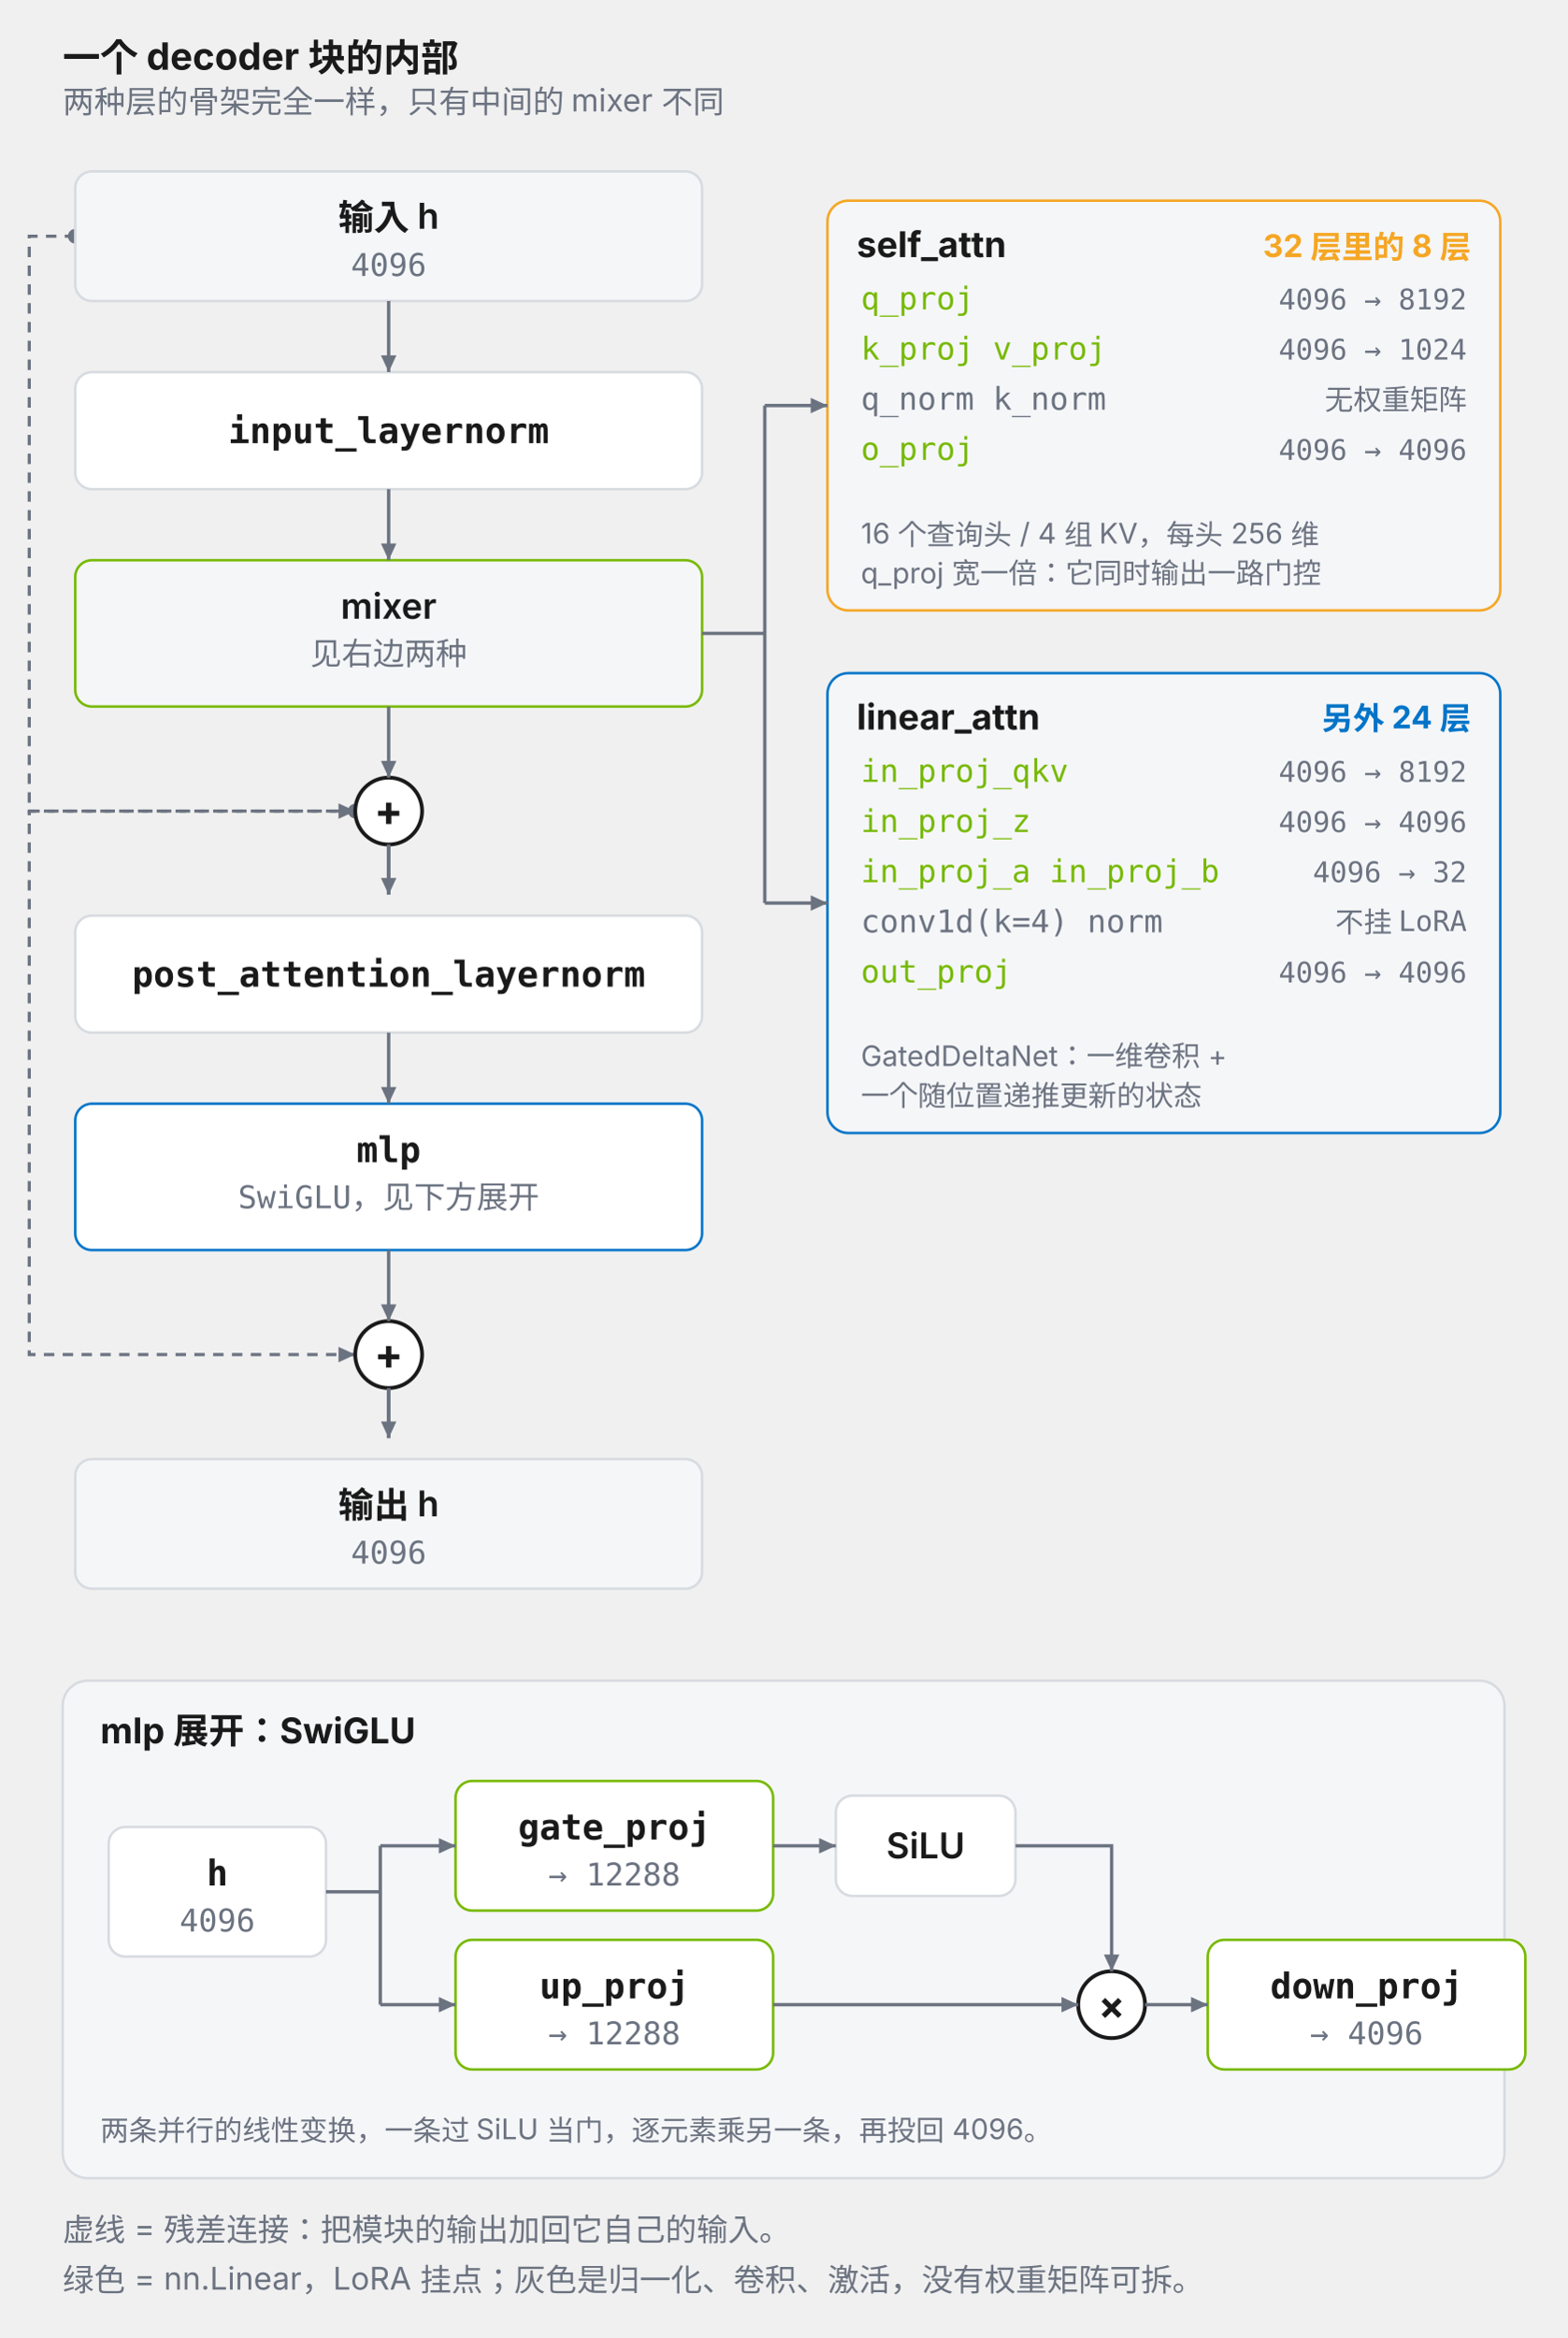
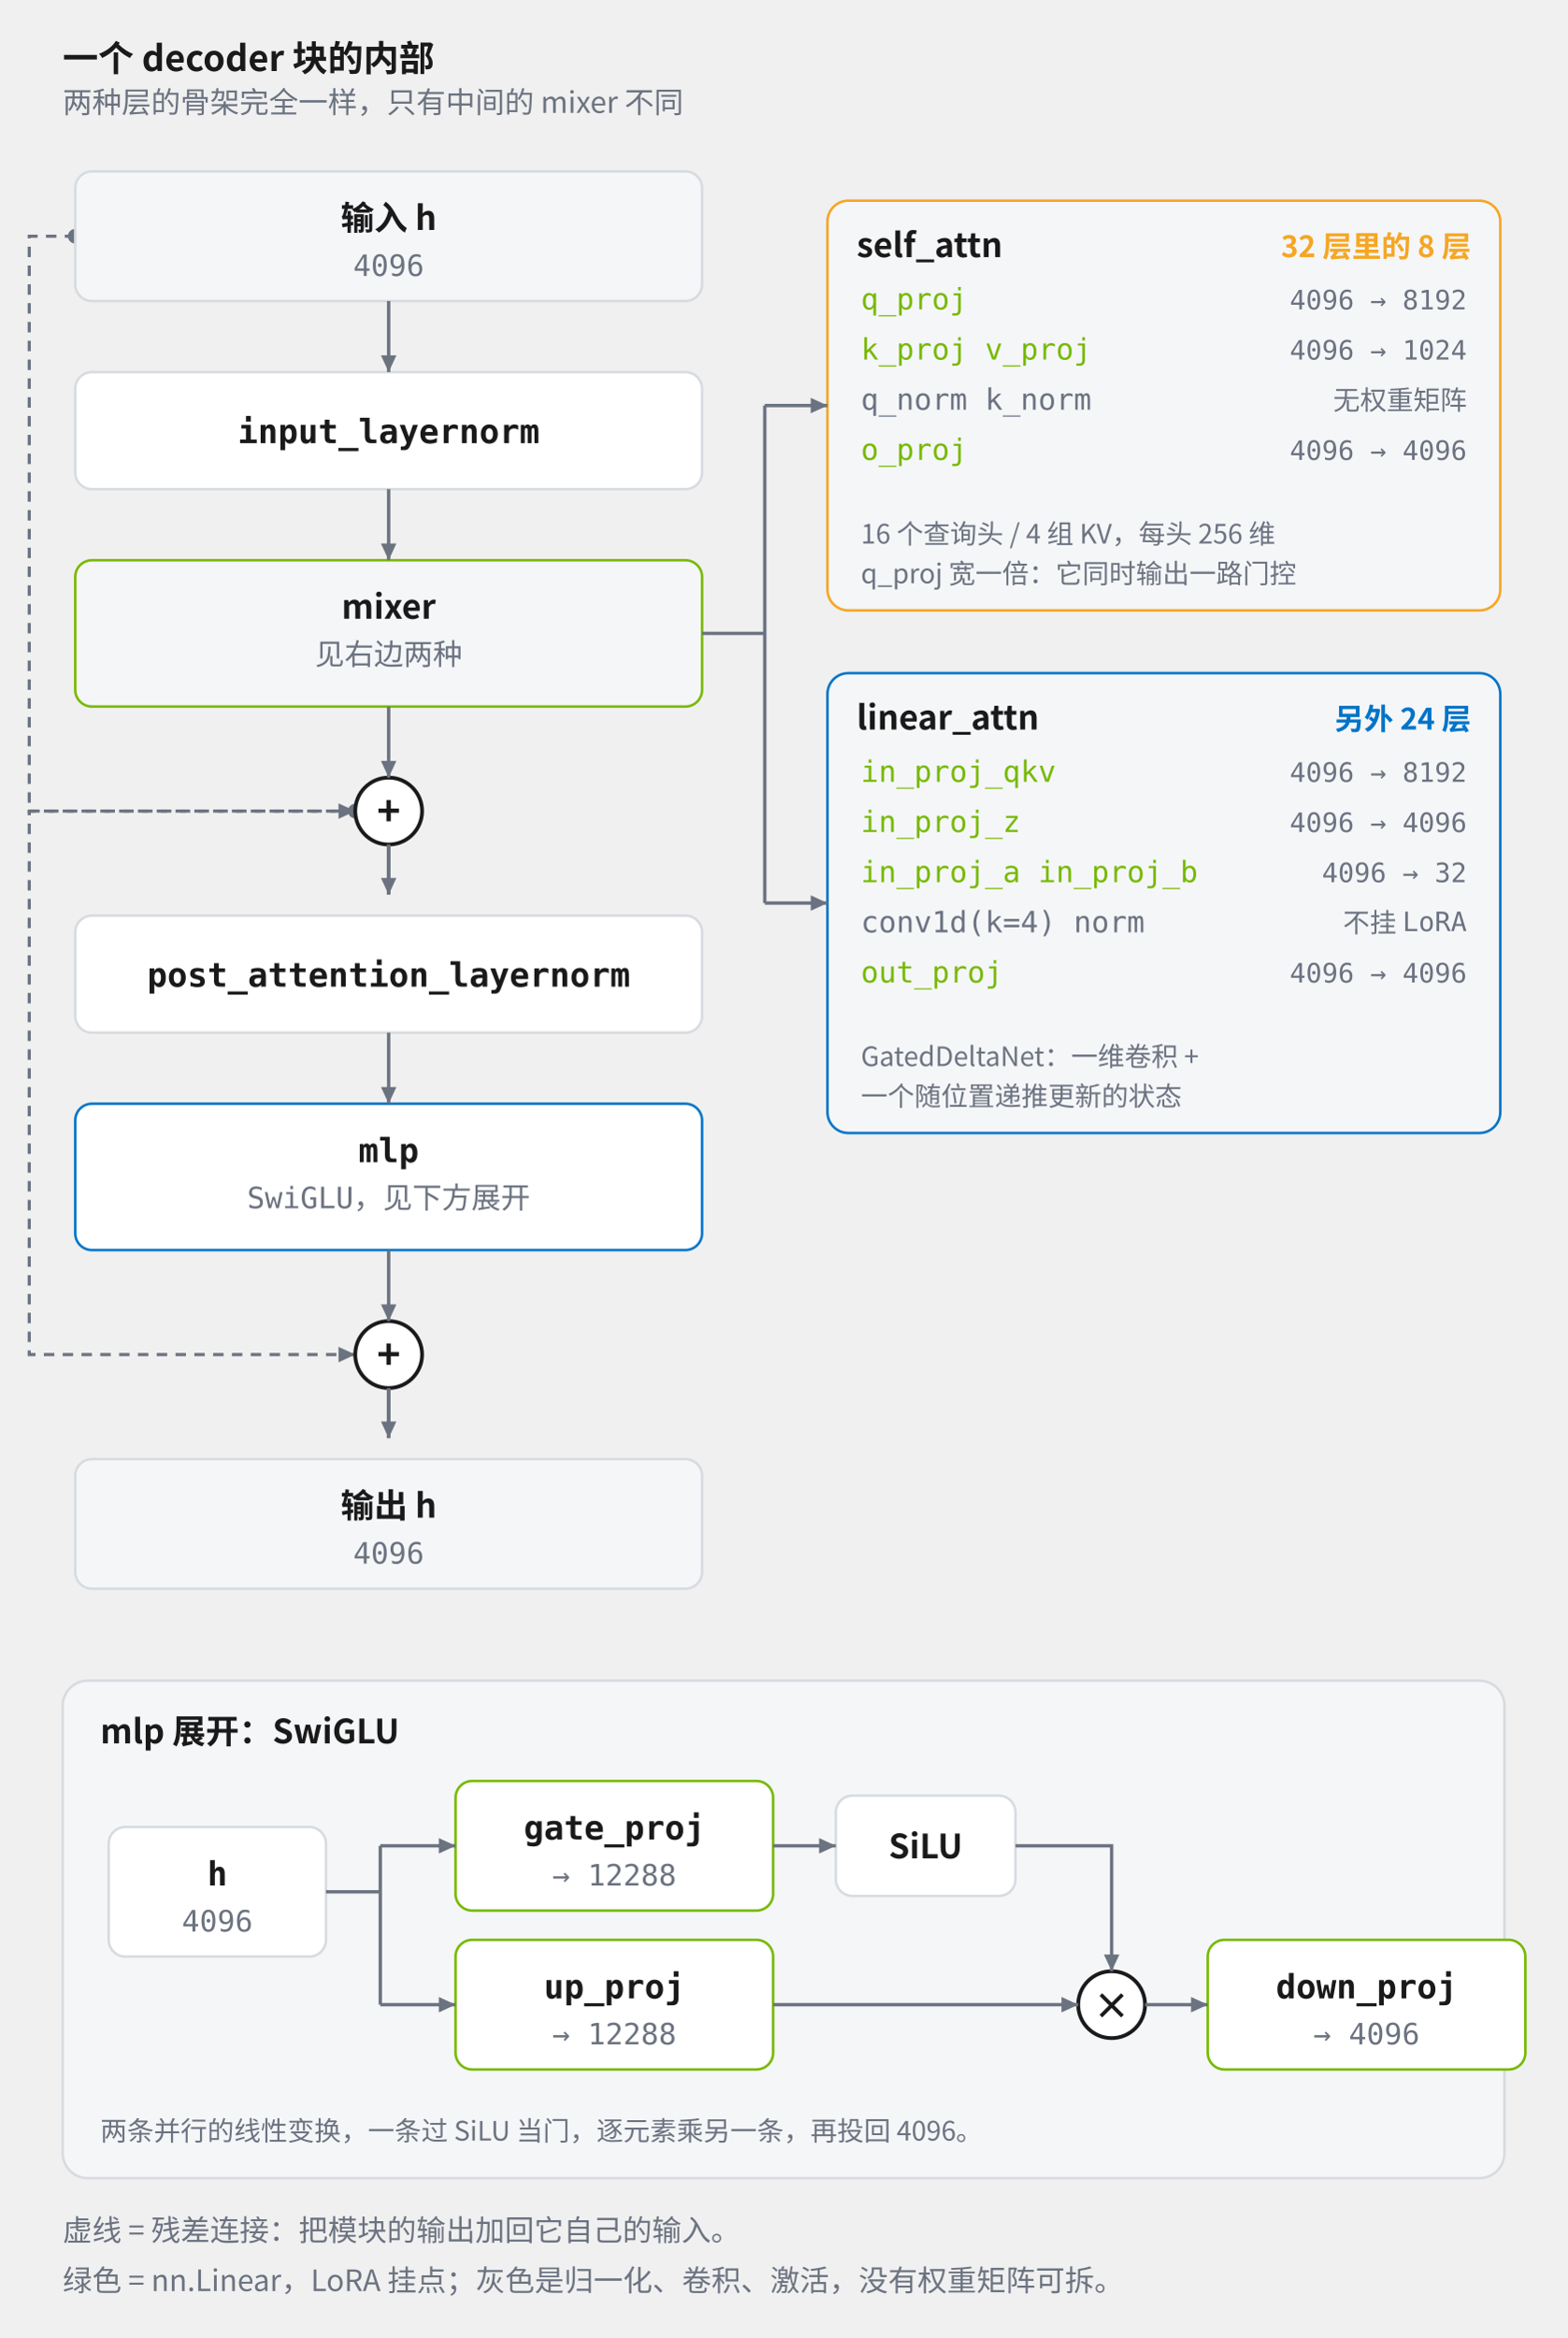
<svg xmlns="http://www.w3.org/2000/svg" viewBox="0 0 750 1118" width="750" height="1118" role="img" aria-label="一个 decoder 块：输入先归一化再过 mixer，结果加回输入；再归一化过 SwiGLU 前馈网络，再加回一次。8 层用 self_attn，24 层用 linear_attn">
-   <style>.m{font-family:"JetBrains Mono","SF Mono",Menlo,Consolas,monospace}.s{font-family:-apple-system,BlinkMacSystemFont,"Segoe UI","PingFang SC","Noto Sans SC",sans-serif}</style>
+   <style>.t2t-m{font-family:"JetBrains Mono Variable","JetBrains Mono","SF Mono",Menlo,Consolas,monospace}.t2t-s{font-family:"Noto Sans CJK SC","Noto Sans SC Variable","Noto Sans SC","Source Han Sans SC","PingFang SC","Microsoft YaHei",system-ui,sans-serif}</style>
  <defs>
    <marker id="qa" markerUnits="userSpaceOnUse" markerWidth="9" markerHeight="9" refX="8" refY="4.5" orient="auto">
      <path d="M0 0.8 8 4.5 0 8.2z" fill="#6B7280" />
    </marker>
  </defs>
-   <text x="30" y="34" class="s" font-size="18.0" fill="#1A1A1A" text-anchor="start" font-weight="700">一个 decoder 块的内部</text>
-   <text x="30" y="54" class="s" font-size="15.0" fill="#6B7280" text-anchor="start" font-weight="400">两种层的骨架完全一样，只有中间的 mixer 不同</text>
+   <text x="30" y="34" class="t2t-s" font-size="17.0" fill="#1A1A1A" text-anchor="start" font-weight="700">一个 decoder 块的内部</text>
+   <text x="30" y="54" class="t2t-s" font-size="14.1" fill="#6B7280" text-anchor="start" font-weight="400">两种层的骨架完全一样，只有中间的 mixer 不同</text>
  <circle cx="36" cy="113.0" r="3.5" fill="#6B7280" />
  <path d="M36 113.0H14V388.0H170.0" fill="none" stroke="#6B7280" stroke-width="1.5" stroke-dasharray="5 4" marker-end="url(#qa)" />
  <circle cx="170.0" cy="388.0" r="3.5" fill="#6B7280" />
  <path d="M170.0 388.0H14V648.0H170.0" fill="none" stroke="#6B7280" stroke-width="1.5" stroke-dasharray="5 4" marker-end="url(#qa)" />
  <rect x="36" y="82" width="300" height="62" rx="8" fill="#F5F6F8" stroke="#D7DBE0" stroke-width="1.2" />
-   <text x="186.0" y="110" class="s" font-size="17.0" fill="#1A1A1A" text-anchor="middle" font-weight="600">输入 h</text>
-   <text x="186.0" y="132" class="m" font-size="15.0" fill="#6B7280" text-anchor="middle" font-weight="400">4096</text>
+   <text x="186.0" y="110" class="t2t-s" font-size="16.0" fill="#1A1A1A" text-anchor="middle" font-weight="600">输入 h</text>
+   <text x="186.0" y="132" class="t2t-m" font-size="14.1" fill="#6B7280" text-anchor="middle" font-weight="400">4096</text>
  <rect x="36" y="178" width="300" height="56" rx="8" fill="#FFFFFF" stroke="#D7DBE0" stroke-width="1.2" />
-   <text x="186.0" y="212.0" class="m" font-size="17.0" fill="#1A1A1A" text-anchor="middle" font-weight="600">input_layernorm</text>
+   <text x="186.0" y="212.0" class="t2t-m" font-size="16.0" fill="#1A1A1A" text-anchor="middle" font-weight="600">input_layernorm</text>
  <path d="M186.0 144V178" stroke="#6B7280" stroke-width="1.6" marker-end="url(#qa)" />
  <rect x="36" y="268" width="300" height="70" rx="8" fill="#F5F6F8" stroke="#76B900" stroke-width="1.2" />
-   <text x="186.0" y="296" class="s" font-size="17.0" fill="#1A1A1A" text-anchor="middle" font-weight="600">mixer</text>
-   <text x="186.0" y="318" class="m" font-size="15.0" fill="#6B7280" text-anchor="middle" font-weight="400">见右边两种</text>
+   <text x="186.0" y="296" class="t2t-s" font-size="16.0" fill="#1A1A1A" text-anchor="middle" font-weight="600">mixer</text>
+   <text x="186.0" y="318" class="t2t-m" font-size="14.1" fill="#6B7280" text-anchor="middle" font-weight="400">见右边两种</text>
  <path d="M186.0 234V268" stroke="#6B7280" stroke-width="1.6" marker-end="url(#qa)" />
  <circle cx="186.0" cy="388.0" r="16" fill="#FFFFFF" stroke="#1A1A1A" stroke-width="1.8" />
-   <text x="186.0" y="395.0" class="s" font-size="20.4" fill="#1A1A1A" text-anchor="middle" font-weight="700">+</text>
+   <text x="186.0" y="395.0" class="t2t-s" font-size="19.2" fill="#1A1A1A" text-anchor="middle" font-weight="700">+</text>
  <path d="M186.0 338V372" stroke="#6B7280" stroke-width="1.6" marker-end="url(#qa)" />
  <rect x="36" y="438" width="300" height="56" rx="8" fill="#FFFFFF" stroke="#D7DBE0" stroke-width="1.2" />
-   <text x="186.0" y="472.0" class="m" font-size="17.0" fill="#1A1A1A" text-anchor="middle" font-weight="600">post_attention_layernorm</text>
+   <text x="186.0" y="472.0" class="t2t-m" font-size="16.0" fill="#1A1A1A" text-anchor="middle" font-weight="600">post_attention_layernorm</text>
  <path d="M186.0 404V428" stroke="#6B7280" stroke-width="1.8" marker-end="url(#qa)" />
  <rect x="36" y="528" width="300" height="70" rx="8" fill="#FFFFFF" stroke="#0074C8" stroke-width="1.2" />
-   <text x="186.0" y="556" class="m" font-size="17.0" fill="#1A1A1A" text-anchor="middle" font-weight="600">mlp</text>
-   <text x="186.0" y="578" class="m" font-size="15.0" fill="#6B7280" text-anchor="middle" font-weight="400">SwiGLU，见下方展开</text>
+   <text x="186.0" y="556" class="t2t-m" font-size="16.0" fill="#1A1A1A" text-anchor="middle" font-weight="600">mlp</text>
+   <text x="186.0" y="578" class="t2t-m" font-size="14.1" fill="#6B7280" text-anchor="middle" font-weight="400">SwiGLU，见下方展开</text>
  <path d="M186.0 494V528" stroke="#6B7280" stroke-width="1.6" marker-end="url(#qa)" />
  <circle cx="186.0" cy="648.0" r="16" fill="#FFFFFF" stroke="#1A1A1A" stroke-width="1.8" />
-   <text x="186.0" y="655.0" class="s" font-size="20.4" fill="#1A1A1A" text-anchor="middle" font-weight="700">+</text>
+   <text x="186.0" y="655.0" class="t2t-s" font-size="19.2" fill="#1A1A1A" text-anchor="middle" font-weight="700">+</text>
  <path d="M186.0 598V632" stroke="#6B7280" stroke-width="1.6" marker-end="url(#qa)" />
  <rect x="36" y="698" width="300" height="62" rx="8" fill="#F5F6F8" stroke="#D7DBE0" stroke-width="1.2" />
-   <text x="186.0" y="726" class="s" font-size="17.0" fill="#1A1A1A" text-anchor="middle" font-weight="600">输出 h</text>
-   <text x="186.0" y="748" class="m" font-size="15.0" fill="#6B7280" text-anchor="middle" font-weight="400">4096</text>
+   <text x="186.0" y="726" class="t2t-s" font-size="16.0" fill="#1A1A1A" text-anchor="middle" font-weight="600">输出 h</text>
+   <text x="186.0" y="748" class="t2t-m" font-size="14.1" fill="#6B7280" text-anchor="middle" font-weight="400">4096</text>
  <path d="M186.0 664V688" stroke="#6B7280" stroke-width="1.8" marker-end="url(#qa)" />
  <rect x="396" y="96" width="322" height="196" rx="10" fill="#F5F6F8" stroke="#F5A623" stroke-width="1.2" />
-   <text x="410" y="123" class="s" font-size="17.0" fill="#1A1A1A" text-anchor="start" font-weight="700">self_attn</text>
-   <text x="704" y="123" class="s" font-size="15.0" fill="#F5A623" text-anchor="end" font-weight="700">32 层里的 8 层</text>
-   <text x="412" y="148" class="m" font-size="15.0" fill="#76B900" text-anchor="start" font-weight="400">q_proj</text>
-   <text x="702" y="148" class="m" font-size="13.6" fill="#6B7280" text-anchor="end" font-weight="400">4096 → 8192</text>
-   <text x="412" y="172" class="m" font-size="15.0" fill="#76B900" text-anchor="start" font-weight="400">k_proj   v_proj</text>
-   <text x="702" y="172" class="m" font-size="13.6" fill="#6B7280" text-anchor="end" font-weight="400">4096 → 1024</text>
-   <text x="412" y="196" class="m" font-size="15.0" fill="#6B7280" text-anchor="start" font-weight="400">q_norm  k_norm</text>
-   <text x="702" y="196" class="m" font-size="13.6" fill="#6B7280" text-anchor="end" font-weight="400">无权重矩阵</text>
-   <text x="412" y="220" class="m" font-size="15.0" fill="#76B900" text-anchor="start" font-weight="400">o_proj</text>
-   <text x="702" y="220" class="m" font-size="13.6" fill="#6B7280" text-anchor="end" font-weight="400">4096 → 4096</text>
-   <text x="412" y="260" class="s" font-size="13.6" fill="#6B7280" text-anchor="start" font-weight="400">16 个查询头 / 4 组 KV，每头 256 维</text>
-   <text x="412" y="279" class="s" font-size="13.6" fill="#6B7280" text-anchor="start" font-weight="400">q_proj 宽一倍：它同时输出一路门控</text>
+   <text x="410" y="123" class="t2t-s" font-size="16.0" fill="#1A1A1A" text-anchor="start" font-weight="700">self_attn</text>
+   <text x="704" y="123" class="t2t-s" font-size="14.1" fill="#F5A623" text-anchor="end" font-weight="700">32 层里的 8 层</text>
+   <text x="412" y="148" class="t2t-m" font-size="14.1" fill="#76B900" text-anchor="start" font-weight="400">q_proj</text>
+   <text x="702" y="148" class="t2t-m" font-size="12.8" fill="#6B7280" text-anchor="end" font-weight="400">4096 → 8192</text>
+   <text x="412" y="172" class="t2t-m" font-size="14.1" fill="#76B900" text-anchor="start" font-weight="400">k_proj   v_proj</text>
+   <text x="702" y="172" class="t2t-m" font-size="12.8" fill="#6B7280" text-anchor="end" font-weight="400">4096 → 1024</text>
+   <text x="412" y="196" class="t2t-m" font-size="14.1" fill="#6B7280" text-anchor="start" font-weight="400">q_norm  k_norm</text>
+   <text x="702" y="196" class="t2t-m" font-size="12.8" fill="#6B7280" text-anchor="end" font-weight="400">无权重矩阵</text>
+   <text x="412" y="220" class="t2t-m" font-size="14.1" fill="#76B900" text-anchor="start" font-weight="400">o_proj</text>
+   <text x="702" y="220" class="t2t-m" font-size="12.8" fill="#6B7280" text-anchor="end" font-weight="400">4096 → 4096</text>
+   <text x="412" y="260" class="t2t-s" font-size="12.8" fill="#6B7280" text-anchor="start" font-weight="400">16 个查询头 / 4 组 KV，每头 256 维</text>
+   <text x="412" y="279" class="t2t-s" font-size="12.8" fill="#6B7280" text-anchor="start" font-weight="400">q_proj 宽一倍：它同时输出一路门控</text>
  <rect x="396" y="322" width="322" height="220" rx="10" fill="#F5F6F8" stroke="#0074C8" stroke-width="1.2" />
-   <text x="410" y="349" class="s" font-size="17.0" fill="#1A1A1A" text-anchor="start" font-weight="700">linear_attn</text>
-   <text x="704" y="349" class="s" font-size="15.0" fill="#0074C8" text-anchor="end" font-weight="700">另外 24 层</text>
-   <text x="412" y="374" class="m" font-size="15.0" fill="#76B900" text-anchor="start" font-weight="400">in_proj_qkv</text>
-   <text x="702" y="374" class="m" font-size="13.6" fill="#6B7280" text-anchor="end" font-weight="400">4096 → 8192</text>
-   <text x="412" y="398" class="m" font-size="15.0" fill="#76B900" text-anchor="start" font-weight="400">in_proj_z</text>
-   <text x="702" y="398" class="m" font-size="13.6" fill="#6B7280" text-anchor="end" font-weight="400">4096 → 4096</text>
-   <text x="412" y="422" class="m" font-size="15.0" fill="#76B900" text-anchor="start" font-weight="400">in_proj_a   in_proj_b</text>
-   <text x="702" y="422" class="m" font-size="13.6" fill="#6B7280" text-anchor="end" font-weight="400">4096 → 32</text>
-   <text x="412" y="446" class="m" font-size="15.0" fill="#6B7280" text-anchor="start" font-weight="400">conv1d(k=4)  norm</text>
-   <text x="702" y="446" class="m" font-size="13.6" fill="#6B7280" text-anchor="end" font-weight="400">不挂 LoRA</text>
-   <text x="412" y="470" class="m" font-size="15.0" fill="#76B900" text-anchor="start" font-weight="400">out_proj</text>
-   <text x="702" y="470" class="m" font-size="13.6" fill="#6B7280" text-anchor="end" font-weight="400">4096 → 4096</text>
-   <text x="412" y="510" class="s" font-size="13.6" fill="#6B7280" text-anchor="start" font-weight="400">GatedDeltaNet：一维卷积 +</text>
-   <text x="412" y="529" class="s" font-size="13.6" fill="#6B7280" text-anchor="start" font-weight="400">一个随位置递推更新的状态</text>
+   <text x="410" y="349" class="t2t-s" font-size="16.0" fill="#1A1A1A" text-anchor="start" font-weight="700">linear_attn</text>
+   <text x="704" y="349" class="t2t-s" font-size="14.1" fill="#0074C8" text-anchor="end" font-weight="700">另外 24 层</text>
+   <text x="412" y="374" class="t2t-m" font-size="14.1" fill="#76B900" text-anchor="start" font-weight="400">in_proj_qkv</text>
+   <text x="702" y="374" class="t2t-m" font-size="12.8" fill="#6B7280" text-anchor="end" font-weight="400">4096 → 8192</text>
+   <text x="412" y="398" class="t2t-m" font-size="14.1" fill="#76B900" text-anchor="start" font-weight="400">in_proj_z</text>
+   <text x="702" y="398" class="t2t-m" font-size="12.8" fill="#6B7280" text-anchor="end" font-weight="400">4096 → 4096</text>
+   <text x="412" y="422" class="t2t-m" font-size="14.1" fill="#76B900" text-anchor="start" font-weight="400">in_proj_a   in_proj_b</text>
+   <text x="702" y="422" class="t2t-m" font-size="12.8" fill="#6B7280" text-anchor="end" font-weight="400">4096 → 32</text>
+   <text x="412" y="446" class="t2t-m" font-size="14.1" fill="#6B7280" text-anchor="start" font-weight="400">conv1d(k=4)  norm</text>
+   <text x="702" y="446" class="t2t-m" font-size="12.8" fill="#6B7280" text-anchor="end" font-weight="400">不挂 LoRA</text>
+   <text x="412" y="470" class="t2t-m" font-size="14.1" fill="#76B900" text-anchor="start" font-weight="400">out_proj</text>
+   <text x="702" y="470" class="t2t-m" font-size="12.8" fill="#6B7280" text-anchor="end" font-weight="400">4096 → 4096</text>
+   <text x="412" y="510" class="t2t-s" font-size="12.8" fill="#6B7280" text-anchor="start" font-weight="400">GatedDeltaNet：一维卷积 +</text>
+   <text x="412" y="529" class="t2t-s" font-size="12.8" fill="#6B7280" text-anchor="start" font-weight="400">一个随位置递推更新的状态</text>
  <path d="M336 303.0H366.0" stroke="#6B7280" stroke-width="1.6" />
  <path d="M366.0 194.0V432.0" stroke="#6B7280" stroke-width="1.6" />
  <path d="M366.0 194.0H396" stroke="#6B7280" stroke-width="1.6" marker-end="url(#qa)" />
  <path d="M366.0 432.0H396" stroke="#6B7280" stroke-width="1.6" marker-end="url(#qa)" />
  <rect x="30" y="804" width="690" height="238" rx="12" fill="#F5F6F8" stroke="#D7DBE0" stroke-width="1.2" />
-   <text x="48" y="834" class="s" font-size="17.0" fill="#1A1A1A" text-anchor="start" font-weight="700">mlp 展开：SwiGLU</text>
+   <text x="48" y="834" class="t2t-s" font-size="16.0" fill="#1A1A1A" text-anchor="start" font-weight="700">mlp 展开：SwiGLU</text>
  <rect x="52" y="874" width="104" height="62" rx="8" fill="#FFFFFF" stroke="#D7DBE0" stroke-width="1.2" />
-   <text x="104.0" y="902" class="m" font-size="17.0" fill="#1A1A1A" text-anchor="middle" font-weight="600">h</text>
-   <text x="104.0" y="924" class="m" font-size="15.0" fill="#6B7280" text-anchor="middle" font-weight="400">4096</text>
+   <text x="104.0" y="902" class="t2t-m" font-size="16.0" fill="#1A1A1A" text-anchor="middle" font-weight="600">h</text>
+   <text x="104.0" y="924" class="t2t-m" font-size="14.1" fill="#6B7280" text-anchor="middle" font-weight="400">4096</text>
  <rect x="218" y="852" width="152" height="62" rx="8" fill="#FFFFFF" stroke="#76B900" stroke-width="1.2" />
-   <text x="294.0" y="880" class="m" font-size="17.0" fill="#1A1A1A" text-anchor="middle" font-weight="600">gate_proj</text>
-   <text x="294.0" y="902" class="m" font-size="15.0" fill="#6B7280" text-anchor="middle" font-weight="400">→ 12288</text>
+   <text x="294.0" y="880" class="t2t-m" font-size="16.0" fill="#1A1A1A" text-anchor="middle" font-weight="600">gate_proj</text>
+   <text x="294.0" y="902" class="t2t-m" font-size="14.1" fill="#6B7280" text-anchor="middle" font-weight="400">→ 12288</text>
  <rect x="218" y="928" width="152" height="62" rx="8" fill="#FFFFFF" stroke="#76B900" stroke-width="1.2" />
-   <text x="294.0" y="956" class="m" font-size="17.0" fill="#1A1A1A" text-anchor="middle" font-weight="600">up_proj</text>
-   <text x="294.0" y="978" class="m" font-size="15.0" fill="#6B7280" text-anchor="middle" font-weight="400">→ 12288</text>
+   <text x="294.0" y="956" class="t2t-m" font-size="16.0" fill="#1A1A1A" text-anchor="middle" font-weight="600">up_proj</text>
+   <text x="294.0" y="978" class="t2t-m" font-size="14.1" fill="#6B7280" text-anchor="middle" font-weight="400">→ 12288</text>
  <rect x="400" y="859" width="86" height="48" rx="8" fill="#FFFFFF" stroke="#D7DBE0" stroke-width="1.2" />
-   <text x="443.0" y="889.0" class="s" font-size="17.0" fill="#1A1A1A" text-anchor="middle" font-weight="600">SiLU</text>
+   <text x="443.0" y="889.0" class="t2t-s" font-size="16.0" fill="#1A1A1A" text-anchor="middle" font-weight="600">SiLU</text>
  <circle cx="532.0" cy="959.0" r="16" fill="#FFFFFF" stroke="#1A1A1A" stroke-width="1.8" />
-   <text x="532.0" y="966.0" class="s" font-size="18.7" fill="#1A1A1A" text-anchor="middle" font-weight="700">×</text>
+   <text x="532.0" y="966.0" class="t2t-s" font-size="17.6" fill="#1A1A1A" text-anchor="middle" font-weight="700">×</text>
  <rect x="578" y="928" width="152" height="62" rx="8" fill="#FFFFFF" stroke="#76B900" stroke-width="1.2" />
-   <text x="654.0" y="956" class="m" font-size="17.0" fill="#1A1A1A" text-anchor="middle" font-weight="600">down_proj</text>
-   <text x="654.0" y="978" class="m" font-size="15.0" fill="#6B7280" text-anchor="middle" font-weight="400">→ 4096</text>
+   <text x="654.0" y="956" class="t2t-m" font-size="16.0" fill="#1A1A1A" text-anchor="middle" font-weight="600">down_proj</text>
+   <text x="654.0" y="978" class="t2t-m" font-size="14.1" fill="#6B7280" text-anchor="middle" font-weight="400">→ 4096</text>
  <path d="M156 905.0H182" stroke="#6B7280" stroke-width="1.6" />
  <path d="M182 883.0V959.0" stroke="#6B7280" stroke-width="1.6" />
  <path d="M182 883.0H218" stroke="#6B7280" stroke-width="1.6" marker-end="url(#qa)" />
  <path d="M182 959.0H218" stroke="#6B7280" stroke-width="1.6" marker-end="url(#qa)" />
  <path d="M370 883.0H400" stroke="#6B7280" stroke-width="1.6" marker-end="url(#qa)" />
  <path d="M486 883.0H532.0V943.0" fill="none" stroke="#6B7280" stroke-width="1.6" marker-end="url(#qa)" />
  <path d="M370 959.0H516" stroke="#6B7280" stroke-width="1.6" marker-end="url(#qa)" />
  <path d="M548 959.0H578" stroke="#6B7280" stroke-width="1.6" marker-end="url(#qa)" />
-   <text x="48" y="1024" class="s" font-size="13.6" fill="#6B7280" text-anchor="start" font-weight="400">两条并行的线性变换，一条过 SiLU 当门，逐元素乘另一条，再投回 4096。</text>
-   <text x="30" y="1072" class="s" font-size="15.0" fill="#6B7280" text-anchor="start" font-weight="400">虚线 = 残差连接：把模块的输出加回它自己的输入。</text>
-   <text x="30" y="1096" class="s" font-size="15.0" fill="#6B7280" text-anchor="start" font-weight="400">绿色 = nn.Linear，LoRA 挂点；灰色是归一化、卷积、激活，没有权重矩阵可拆。</text>
+   <text x="48" y="1024" class="t2t-s" font-size="12.8" fill="#6B7280" text-anchor="start" font-weight="400">两条并行的线性变换，一条过 SiLU 当门，逐元素乘另一条，再投回 4096。</text>
+   <text x="30" y="1072" class="t2t-s" font-size="14.1" fill="#6B7280" text-anchor="start" font-weight="400">虚线 = 残差连接：把模块的输出加回它自己的输入。</text>
+   <text x="30" y="1096" class="t2t-s" font-size="14.1" fill="#6B7280" text-anchor="start" font-weight="400">绿色 = nn.Linear，LoRA 挂点；灰色是归一化、卷积、激活，没有权重矩阵可拆。</text>
</svg>
